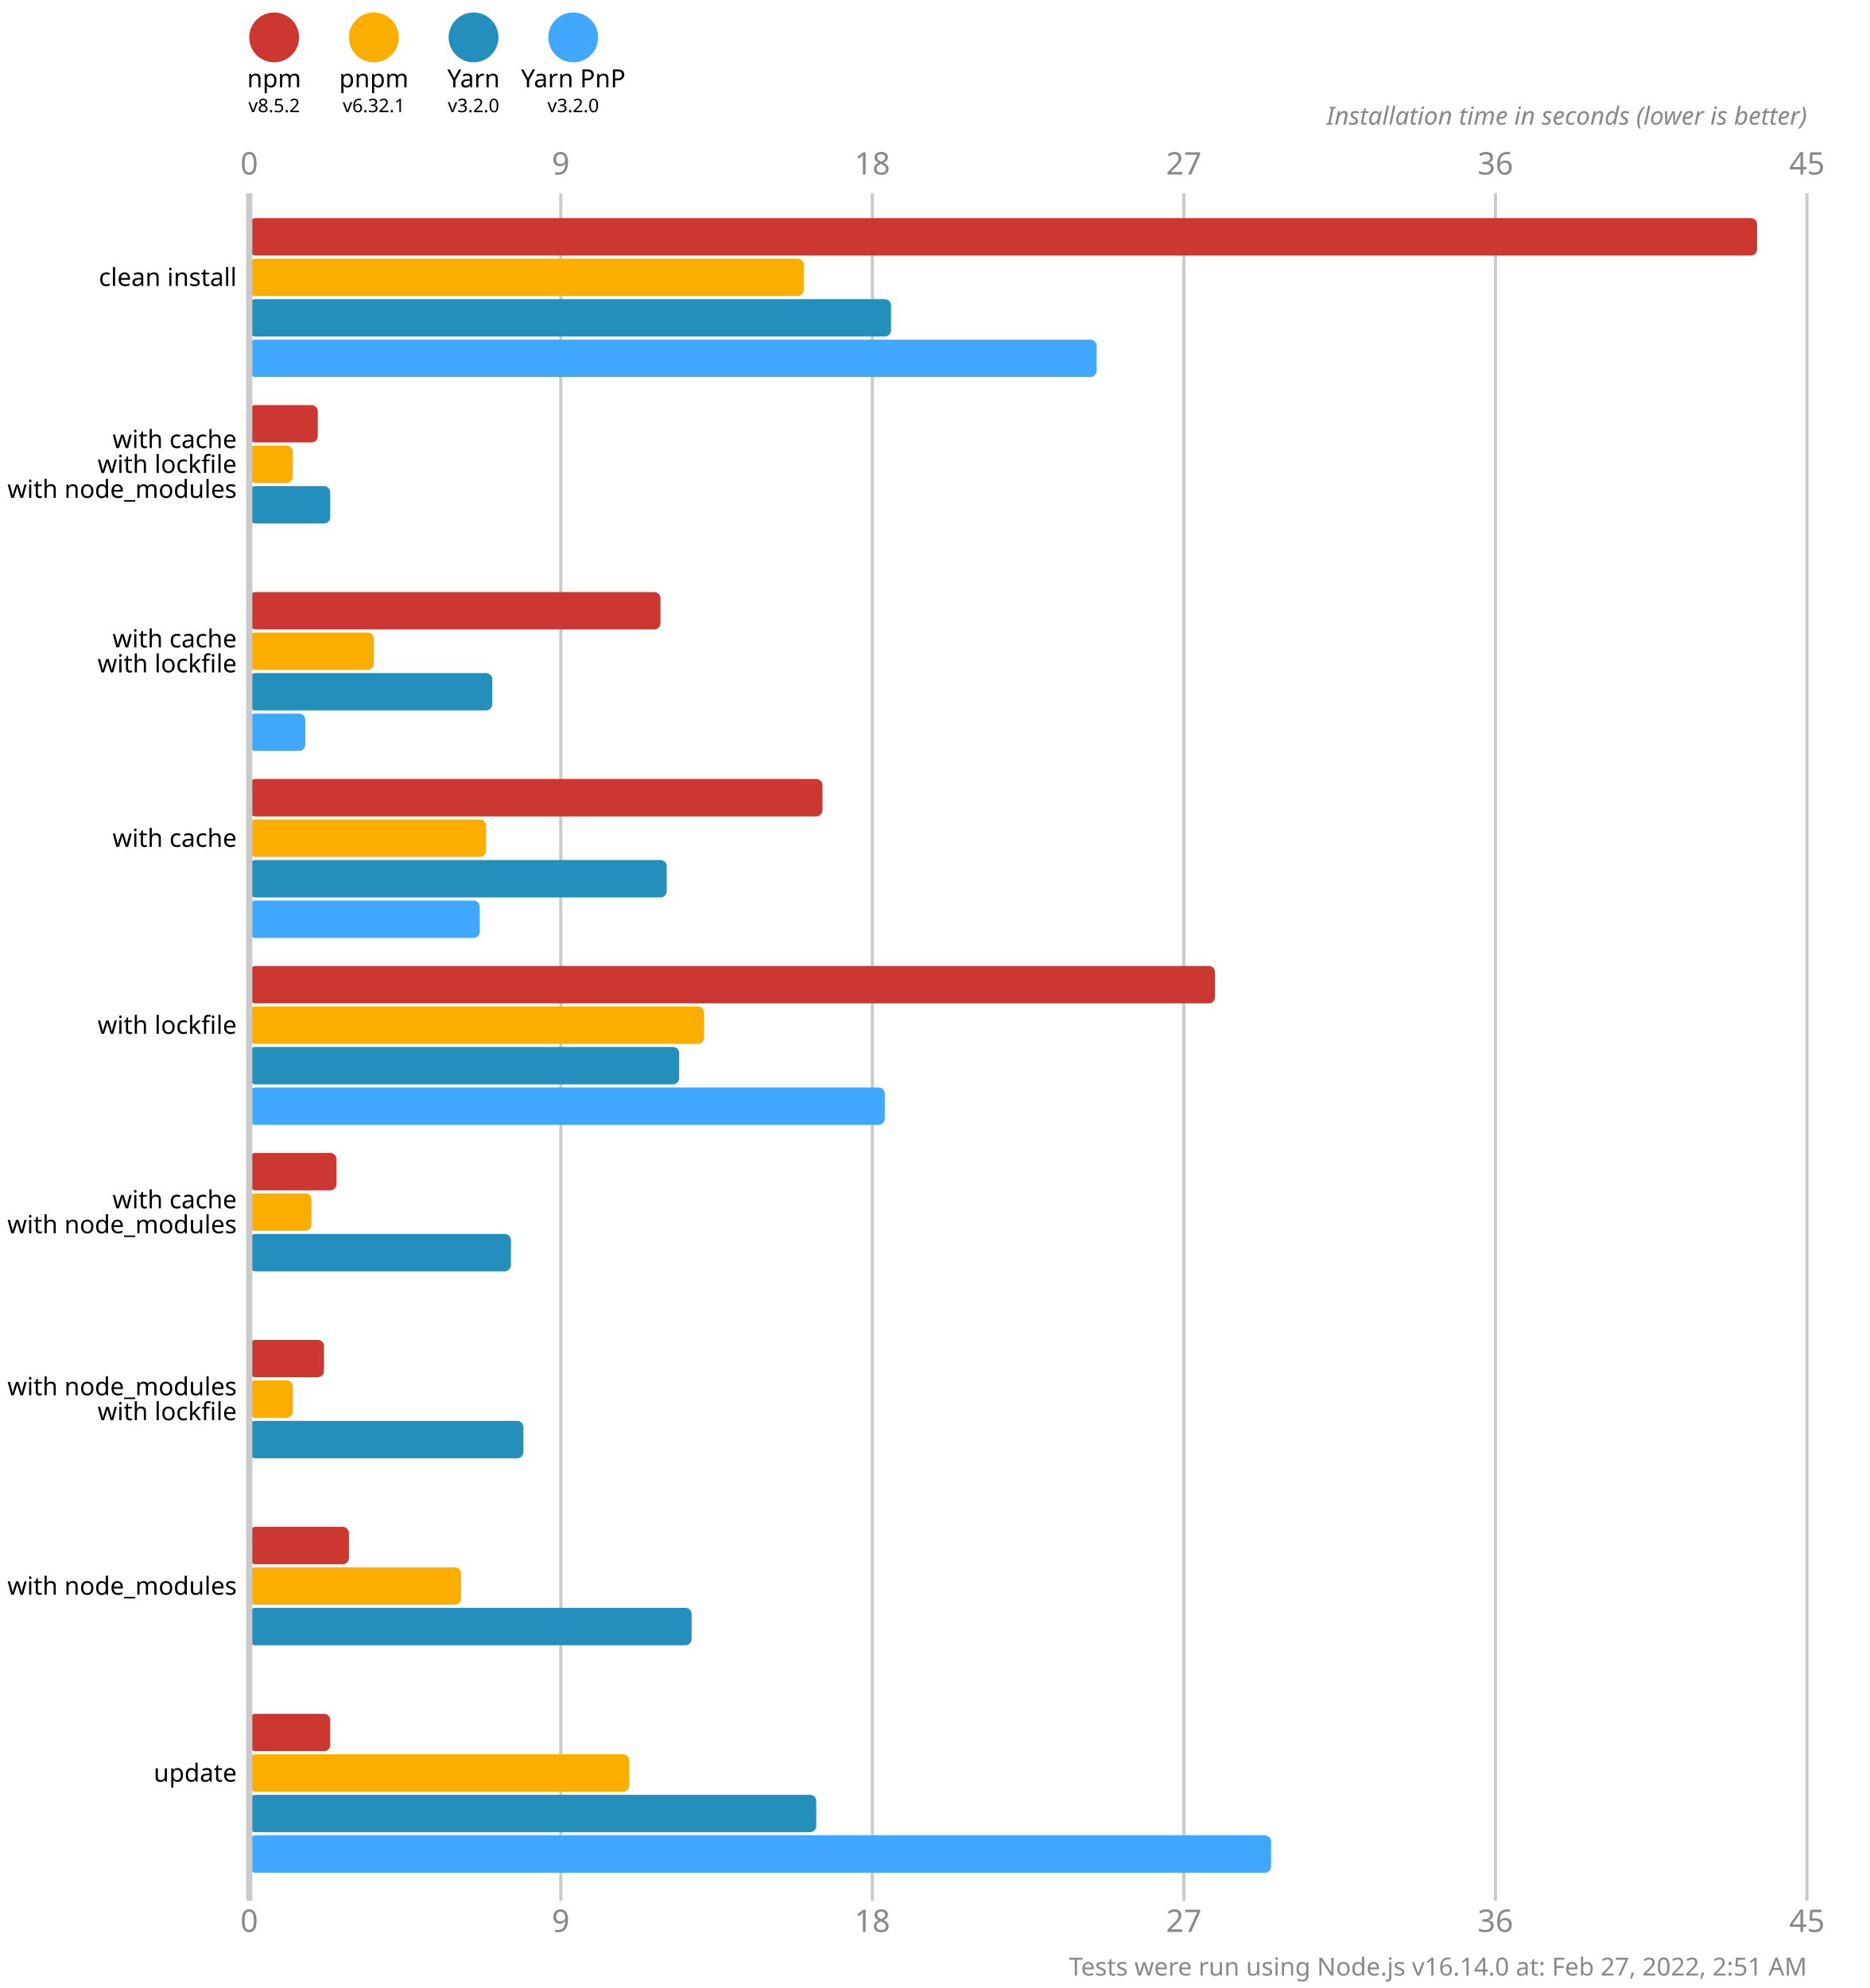
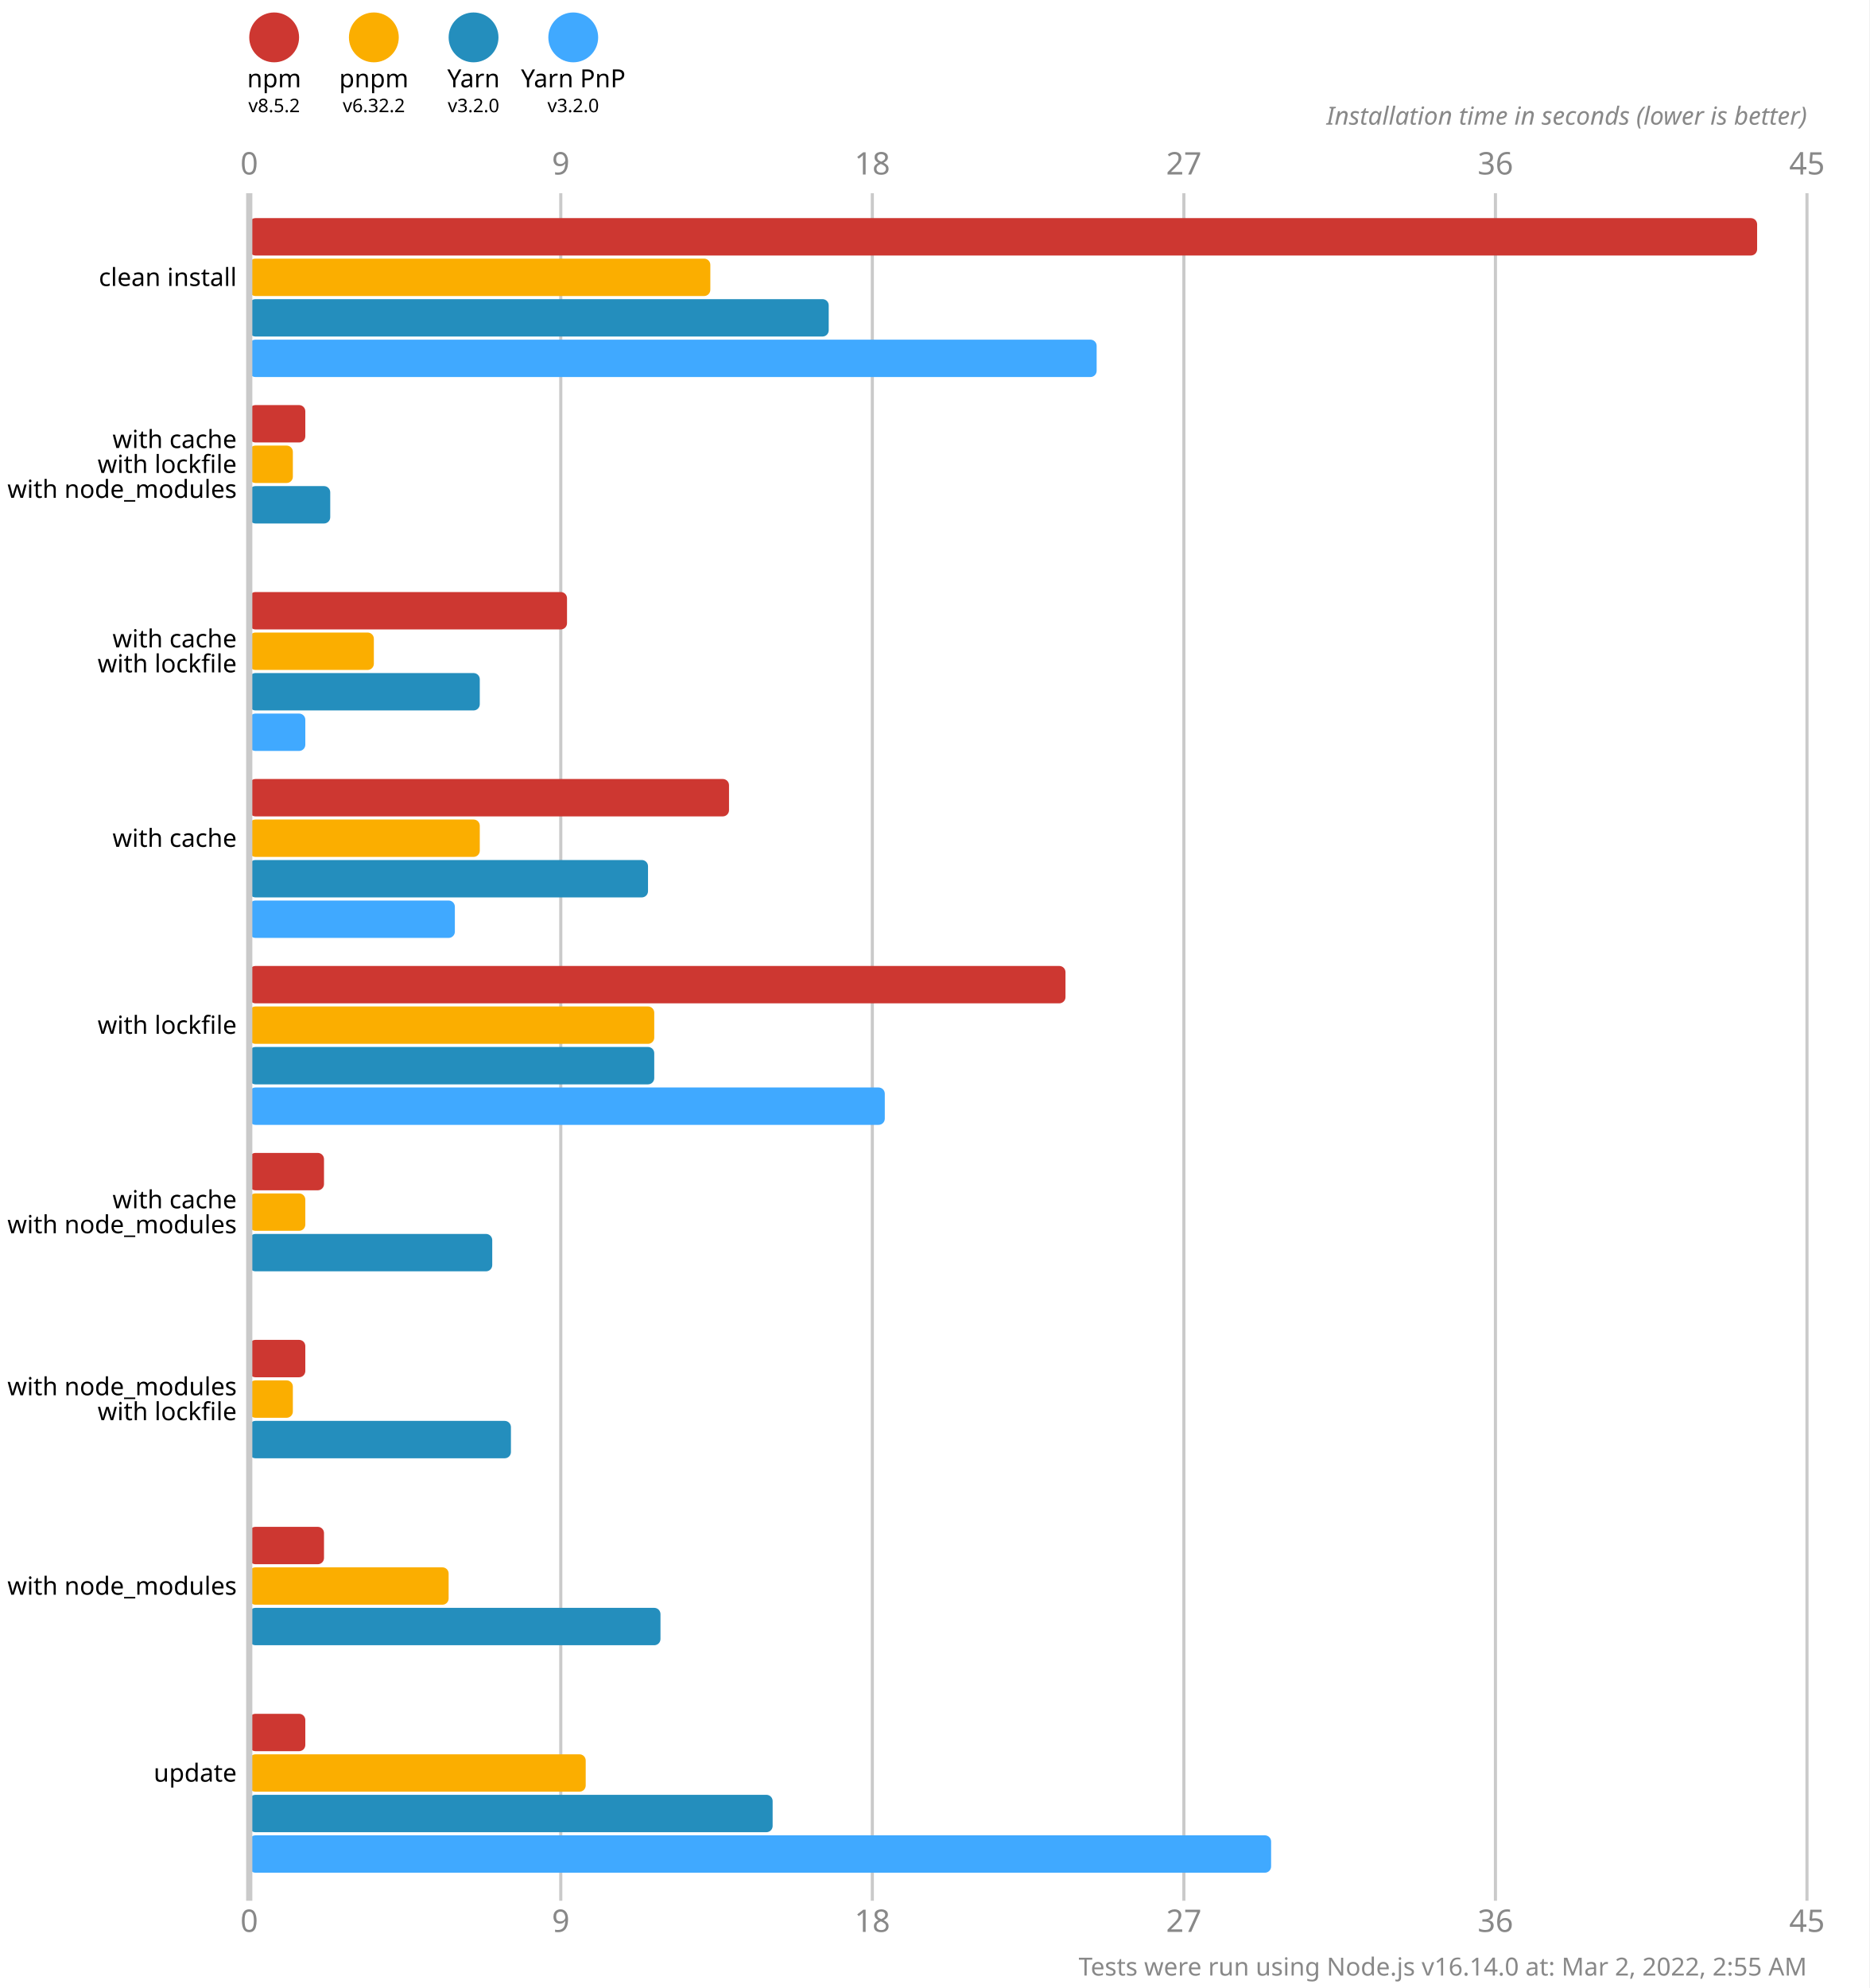
<svg xmlns="http://www.w3.org/2000/svg" version="1.1" viewBox="0 0 300 319">
  <style>
    .font { font-family: sans-serif; }
    .s3 { font-size: 3px; }
    .s4 { font-size: 4px; }
    .s5 { font-size: 5px; }
    .line { stroke: #cacaca; }
    .width { stroke-width: 0.5; }
    .text { fill: #888; }
  </style>
  <rect x="0" y="0" width="300" height="319" fill="#fff" />
  <circle cx="44" cy="6" r="4" fill="#cd3731" />
  <text x="44" y="14" class="font s4" text-anchor="middle">npm</text>
  <text x="44" y="18" class="font s3" text-anchor="middle">v8.5.2</text>
  <circle cx="60" cy="6" r="4" fill="#fbae00" />
  <text x="60" y="14" class="font s4" text-anchor="middle">pnpm</text>
-   <text x="60" y="18" class="font s3" text-anchor="middle">v6.32.1</text>
+   <text x="60" y="18" class="font s3" text-anchor="middle">v6.32.2</text>
  <circle cx="76" cy="6" r="4" fill="#248ebd" />
  <text x="76" y="14" class="font s4" text-anchor="middle">Yarn</text>
  <text x="76" y="18" class="font s3" text-anchor="middle">v3.2.0</text>
  <circle cx="92" cy="6" r="4" fill="#40a9ff" />
  <text x="92" y="14" class="font s4" text-anchor="middle">Yarn PnP</text>
  <text x="92" y="18" class="font s3" text-anchor="middle">v3.2.0</text>
  <text x="40" y="28" class="font s5 text" text-anchor="middle">0</text>
  <text x="40" y="310" class="font s5 text" text-anchor="middle">0</text>
  <line x1="90" y1="31" x2="90" y2="305" class="line width" />
  <text x="90" y="28" class="font s5 text" text-anchor="middle">9</text>
  <text x="90" y="310" class="font s5 text" text-anchor="middle">9</text>
  <line x1="140" y1="31" x2="140" y2="305" class="line width" />
  <text x="140" y="28" class="font s5 text" text-anchor="middle">18</text>
  <text x="140" y="310" class="font s5 text" text-anchor="middle">18</text>
  <line x1="190" y1="31" x2="190" y2="305" class="line width" />
  <text x="190" y="28" class="font s5 text" text-anchor="middle">27</text>
  <text x="190" y="310" class="font s5 text" text-anchor="middle">27</text>
  <line x1="240" y1="31" x2="240" y2="305" class="line width" />
  <text x="240" y="28" class="font s5 text" text-anchor="middle">36</text>
  <text x="240" y="310" class="font s5 text" text-anchor="middle">36</text>
  <line x1="290" y1="31" x2="290" y2="305" class="line width" />
  <text x="290" y="28" class="font s5 text" text-anchor="middle">45</text>
  <text x="290" y="310" class="font s5 text" text-anchor="middle">45</text>
  <text x="290" y="20" class="font s4 text" font-style="italic" text-anchor="end">Installation time in seconds (lower is better)</text>
  <rect x="40" y="35" width="242" height="6" fill="#cd3731" rx="1" ry="1" />
-   <rect x="40" y="41.5" width="89" height="6" fill="#fbae00" rx="1" ry="1" />
-   <rect x="40" y="48" width="103" height="6" fill="#248ebd" rx="1" ry="1" />
+   <rect x="40" y="41.5" width="74" height="6" fill="#fbae00" rx="1" ry="1" />
+   <rect x="40" y="48" width="93" height="6" fill="#248ebd" rx="1" ry="1" />
  <rect x="40" y="54.5" width="136" height="6" fill="#40a9ff" rx="1" ry="1" />
-   <rect x="40" y="65" width="11" height="6" fill="#cd3731" rx="1" ry="1" />
+   <rect x="40" y="65" width="9" height="6" fill="#cd3731" rx="1" ry="1" />
  <rect x="40" y="71.5" width="7" height="6" fill="#fbae00" rx="1" ry="1" />
  <rect x="40" y="78" width="13" height="6" fill="#248ebd" rx="1" ry="1" />
  <rect x="40" y="84.5" width="0" height="6" fill="#40a9ff" rx="1" ry="1" />
-   <rect x="40" y="95" width="66" height="6" fill="#cd3731" rx="1" ry="1" />
+   <rect x="40" y="95" width="51" height="6" fill="#cd3731" rx="1" ry="1" />
  <rect x="40" y="101.5" width="20" height="6" fill="#fbae00" rx="1" ry="1" />
-   <rect x="40" y="108" width="39" height="6" fill="#248ebd" rx="1" ry="1" />
+   <rect x="40" y="108" width="37" height="6" fill="#248ebd" rx="1" ry="1" />
  <rect x="40" y="114.5" width="9" height="6" fill="#40a9ff" rx="1" ry="1" />
-   <rect x="40" y="125" width="92" height="6" fill="#cd3731" rx="1" ry="1" />
-   <rect x="40" y="131.5" width="38" height="6" fill="#fbae00" rx="1" ry="1" />
-   <rect x="40" y="138" width="67" height="6" fill="#248ebd" rx="1" ry="1" />
-   <rect x="40" y="144.5" width="37" height="6" fill="#40a9ff" rx="1" ry="1" />
-   <rect x="40" y="155" width="155" height="6" fill="#cd3731" rx="1" ry="1" />
-   <rect x="40" y="161.5" width="73" height="6" fill="#fbae00" rx="1" ry="1" />
-   <rect x="40" y="168" width="69" height="6" fill="#248ebd" rx="1" ry="1" />
+   <rect x="40" y="125" width="77" height="6" fill="#cd3731" rx="1" ry="1" />
+   <rect x="40" y="131.5" width="37" height="6" fill="#fbae00" rx="1" ry="1" />
+   <rect x="40" y="138" width="64" height="6" fill="#248ebd" rx="1" ry="1" />
+   <rect x="40" y="144.5" width="33" height="6" fill="#40a9ff" rx="1" ry="1" />
+   <rect x="40" y="155" width="131" height="6" fill="#cd3731" rx="1" ry="1" />
+   <rect x="40" y="161.5" width="65" height="6" fill="#fbae00" rx="1" ry="1" />
+   <rect x="40" y="168" width="65" height="6" fill="#248ebd" rx="1" ry="1" />
  <rect x="40" y="174.5" width="102" height="6" fill="#40a9ff" rx="1" ry="1" />
-   <rect x="40" y="185" width="14" height="6" fill="#cd3731" rx="1" ry="1" />
-   <rect x="40" y="191.5" width="10" height="6" fill="#fbae00" rx="1" ry="1" />
-   <rect x="40" y="198" width="42" height="6" fill="#248ebd" rx="1" ry="1" />
+   <rect x="40" y="185" width="12" height="6" fill="#cd3731" rx="1" ry="1" />
+   <rect x="40" y="191.5" width="9" height="6" fill="#fbae00" rx="1" ry="1" />
+   <rect x="40" y="198" width="39" height="6" fill="#248ebd" rx="1" ry="1" />
  <rect x="40" y="204.5" width="0" height="6" fill="#40a9ff" rx="1" ry="1" />
-   <rect x="40" y="215" width="12" height="6" fill="#cd3731" rx="1" ry="1" />
+   <rect x="40" y="215" width="9" height="6" fill="#cd3731" rx="1" ry="1" />
  <rect x="40" y="221.5" width="7" height="6" fill="#fbae00" rx="1" ry="1" />
-   <rect x="40" y="228" width="44" height="6" fill="#248ebd" rx="1" ry="1" />
+   <rect x="40" y="228" width="42" height="6" fill="#248ebd" rx="1" ry="1" />
  <rect x="40" y="234.5" width="0" height="6" fill="#40a9ff" rx="1" ry="1" />
-   <rect x="40" y="245" width="16" height="6" fill="#cd3731" rx="1" ry="1" />
-   <rect x="40" y="251.5" width="34" height="6" fill="#fbae00" rx="1" ry="1" />
-   <rect x="40" y="258" width="71" height="6" fill="#248ebd" rx="1" ry="1" />
+   <rect x="40" y="245" width="12" height="6" fill="#cd3731" rx="1" ry="1" />
+   <rect x="40" y="251.5" width="32" height="6" fill="#fbae00" rx="1" ry="1" />
+   <rect x="40" y="258" width="66" height="6" fill="#248ebd" rx="1" ry="1" />
  <rect x="40" y="264.5" width="0" height="6" fill="#40a9ff" rx="1" ry="1" />
-   <rect x="40" y="275" width="13" height="6" fill="#cd3731" rx="1" ry="1" />
-   <rect x="40" y="281.5" width="61" height="6" fill="#fbae00" rx="1" ry="1" />
-   <rect x="40" y="288" width="91" height="6" fill="#248ebd" rx="1" ry="1" />
+   <rect x="40" y="275" width="9" height="6" fill="#cd3731" rx="1" ry="1" />
+   <rect x="40" y="281.5" width="54" height="6" fill="#fbae00" rx="1" ry="1" />
+   <rect x="40" y="288" width="84" height="6" fill="#248ebd" rx="1" ry="1" />
  <rect x="40" y="294.5" width="164" height="6" fill="#40a9ff" rx="1" ry="1" />
  <line x1="40" y1="31" x2="40" y2="305" class="line" />
  <text x="38" y="44.5" class="font s4" dominant-baseline="middle" text-anchor="end">clean install</text>
  <text x="38" y="70.5" class="font s4" dominant-baseline="middle" text-anchor="end">with cache</text>
  <text x="38" y="74.5" class="font s4" dominant-baseline="middle" text-anchor="end">with lockfile</text>
  <text x="38" y="78.5" class="font s4" dominant-baseline="middle" text-anchor="end">with node_modules</text>
  <text x="38" y="102.5" class="font s4" dominant-baseline="middle" text-anchor="end">with cache</text>
  <text x="38" y="106.5" class="font s4" dominant-baseline="middle" text-anchor="end">with lockfile</text>
  <text x="38" y="134.5" class="font s4" dominant-baseline="middle" text-anchor="end">with cache</text>
  <text x="38" y="164.5" class="font s4" dominant-baseline="middle" text-anchor="end">with lockfile</text>
  <text x="38" y="192.5" class="font s4" dominant-baseline="middle" text-anchor="end">with cache</text>
  <text x="38" y="196.5" class="font s4" dominant-baseline="middle" text-anchor="end">with node_modules</text>
  <text x="38" y="222.5" class="font s4" dominant-baseline="middle" text-anchor="end">with node_modules</text>
  <text x="38" y="226.5" class="font s4" dominant-baseline="middle" text-anchor="end">with lockfile</text>
  <text x="38" y="254.5" class="font s4" dominant-baseline="middle" text-anchor="end">with node_modules</text>
  <text x="38" y="284.5" class="font s4" dominant-baseline="middle" text-anchor="end">update</text>
-   <text x="290" y="317" class="font s4 text" text-anchor="end">Tests were run using Node.js v16.14.0 at: Feb 27, 2022, 2:51 AM</text>
+   <text x="290" y="317" class="font s4 text" text-anchor="end">Tests were run using Node.js v16.14.0 at: Mar 2, 2022, 2:55 AM</text>
</svg>
